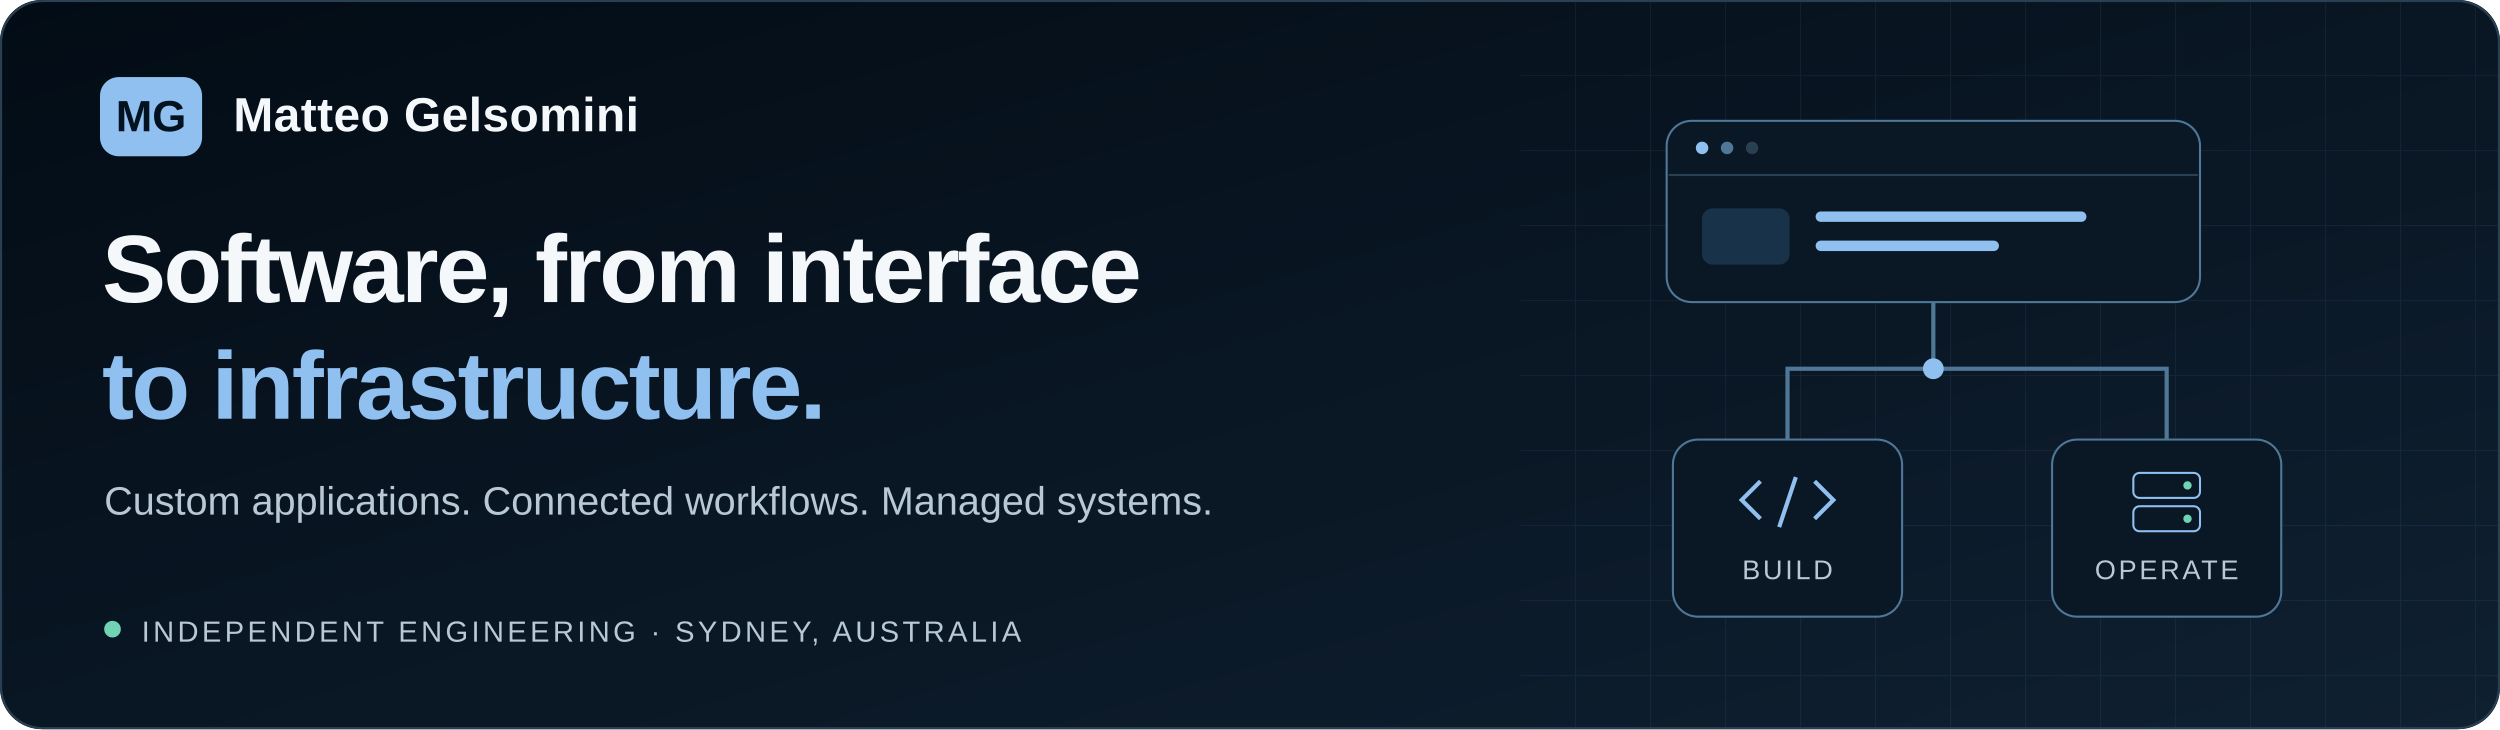
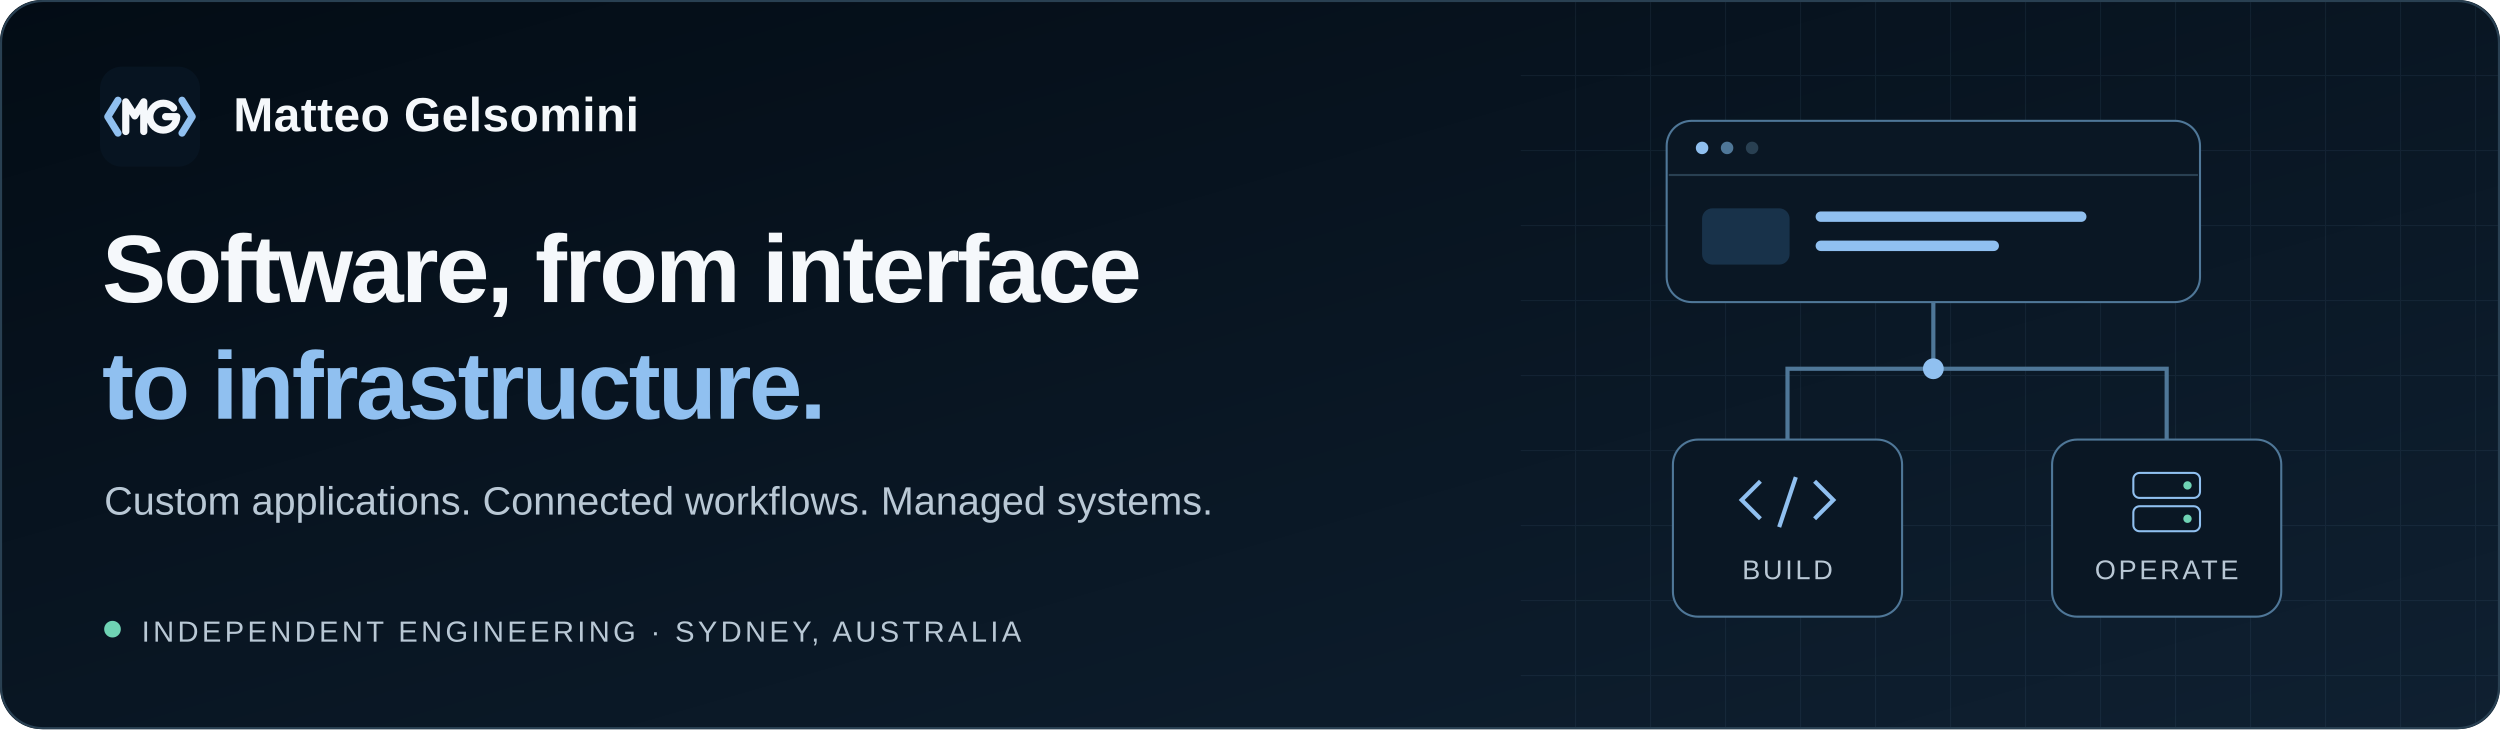
<svg xmlns="http://www.w3.org/2000/svg" width="1200" height="350" viewBox="0 0 1200 350" role="img" aria-labelledby="title desc">
  <defs>
    <linearGradient id="surface" x1="0" y1="0" x2="1" y2="1">
      <stop stop-color="#030c15" />
      <stop offset="1" stop-color="#0f2031" />
    </linearGradient>
    <pattern id="grid" width="36" height="36" patternUnits="userSpaceOnUse">
      <path d="M36 0H0V36" fill="none" stroke="#90c0f0" stroke-opacity=".07" />
    </pattern>
  </defs>
  <rect width="1200" height="350" rx="20" fill="url(#surface)" />
  <rect x="730" y="1" width="469" height="348" rx="20" fill="url(#grid)" />
  <rect x=".5" y=".5" width="1199" height="349" rx="20" fill="none" stroke="#294052" />
  <g font-family="Arial, Helvetica, sans-serif">
-     <rect x="48" y="37" width="49" height="38" rx="9" fill="#90c0f0" />
-     <text x="72.5" y="63" text-anchor="middle" font-size="21" font-weight="700" fill="#031220">MG</text>
+     <g transform="translate(48 32) scale(.75)">
+       <rect width="64" height="64" rx="14" fill="#071421" />
+       <g fill="none" stroke-width="4.6" stroke-linecap="round" stroke-linejoin="round">
+         <path stroke="#90c0f0" d="M11.5 21.5 5 32l6.5 10.5M52.5 21.5 59 32l-6.5 10.5" />
+         <path stroke="#f5f8fb" d="M16.5 41.5v-19l5.75 9 5.75-9v19M47.09 26.47A8.6 8.6 0 1 0 49.10 32H42.00" />
+       </g>
+     </g>
    <text x="112" y="63" font-size="23" font-weight="700" letter-spacing=".2" fill="#f5f8fb">Matteo Gelsomini</text>
    <text x="49" y="145" font-size="46" font-weight="700" letter-spacing="-1.2" fill="#f5f8fb">Software, from interface</text>
    <text x="49" y="201" font-size="46" font-weight="700" letter-spacing="-1.2" fill="#90c0f0">to infrastructure.</text>
    <text x="50" y="247" font-size="19" fill="#b9c8d5">Custom applications. Connected workflows. Managed systems.</text>
    <circle cx="54" cy="302" r="4" fill="#6fd3b4" />
    <text x="68" y="308" font-size="14" letter-spacing="1.6" fill="#b9c8d5">INDEPENDENT ENGINEERING · SYDNEY, AUSTRALIA</text>
    <g transform="translate(800 58)">
      <path d="M128 87V119H58V153M128 119H240V153" fill="none" stroke="#4f7798" stroke-width="2" />
      <circle cx="128" cy="119" r="5" fill="#90c0f0" />
      <rect width="256" height="87" rx="12" fill="#0a1724" stroke="#4f7798" />
      <path d="M1 26H255" stroke="#294052" />
      <circle cx="17" cy="13" r="3" fill="#90c0f0" />
      <circle cx="29" cy="13" r="3" fill="#4f7798" />
      <circle cx="41" cy="13" r="3" fill="#294052" />
      <rect x="17" y="42" width="42" height="27" rx="5" fill="#18324a" />
      <path d="M74 46H199M74 60H157" stroke="#90c0f0" stroke-width="5" stroke-linecap="round" />
      <rect x="3" y="153" width="110" height="85" rx="12" fill="#0a1724" stroke="#4f7798" />
      <path d="m45 173-9 9 9 9m26-18 9 9-9 9m-9-20-8 24" stroke="#90c0f0" stroke-width="2" fill="none" />
      <text x="58" y="220" text-anchor="middle" font-size="13" letter-spacing="1.3" fill="#b9c8d5">BUILD</text>
      <rect x="185" y="153" width="110" height="85" rx="12" fill="#0a1724" stroke="#4f7798" />
      <rect x="224" y="169" width="32" height="12" rx="3" fill="none" stroke="#90c0f0" />
      <rect x="224" y="185" width="32" height="12" rx="3" fill="none" stroke="#90c0f0" />
      <circle cx="250" cy="175" r="2" fill="#6fd3b4" />
      <circle cx="250" cy="191" r="2" fill="#6fd3b4" />
      <text x="240" y="220" text-anchor="middle" font-size="13" letter-spacing="1.3" fill="#b9c8d5">OPERATE</text>
    </g>
  </g>
</svg>
